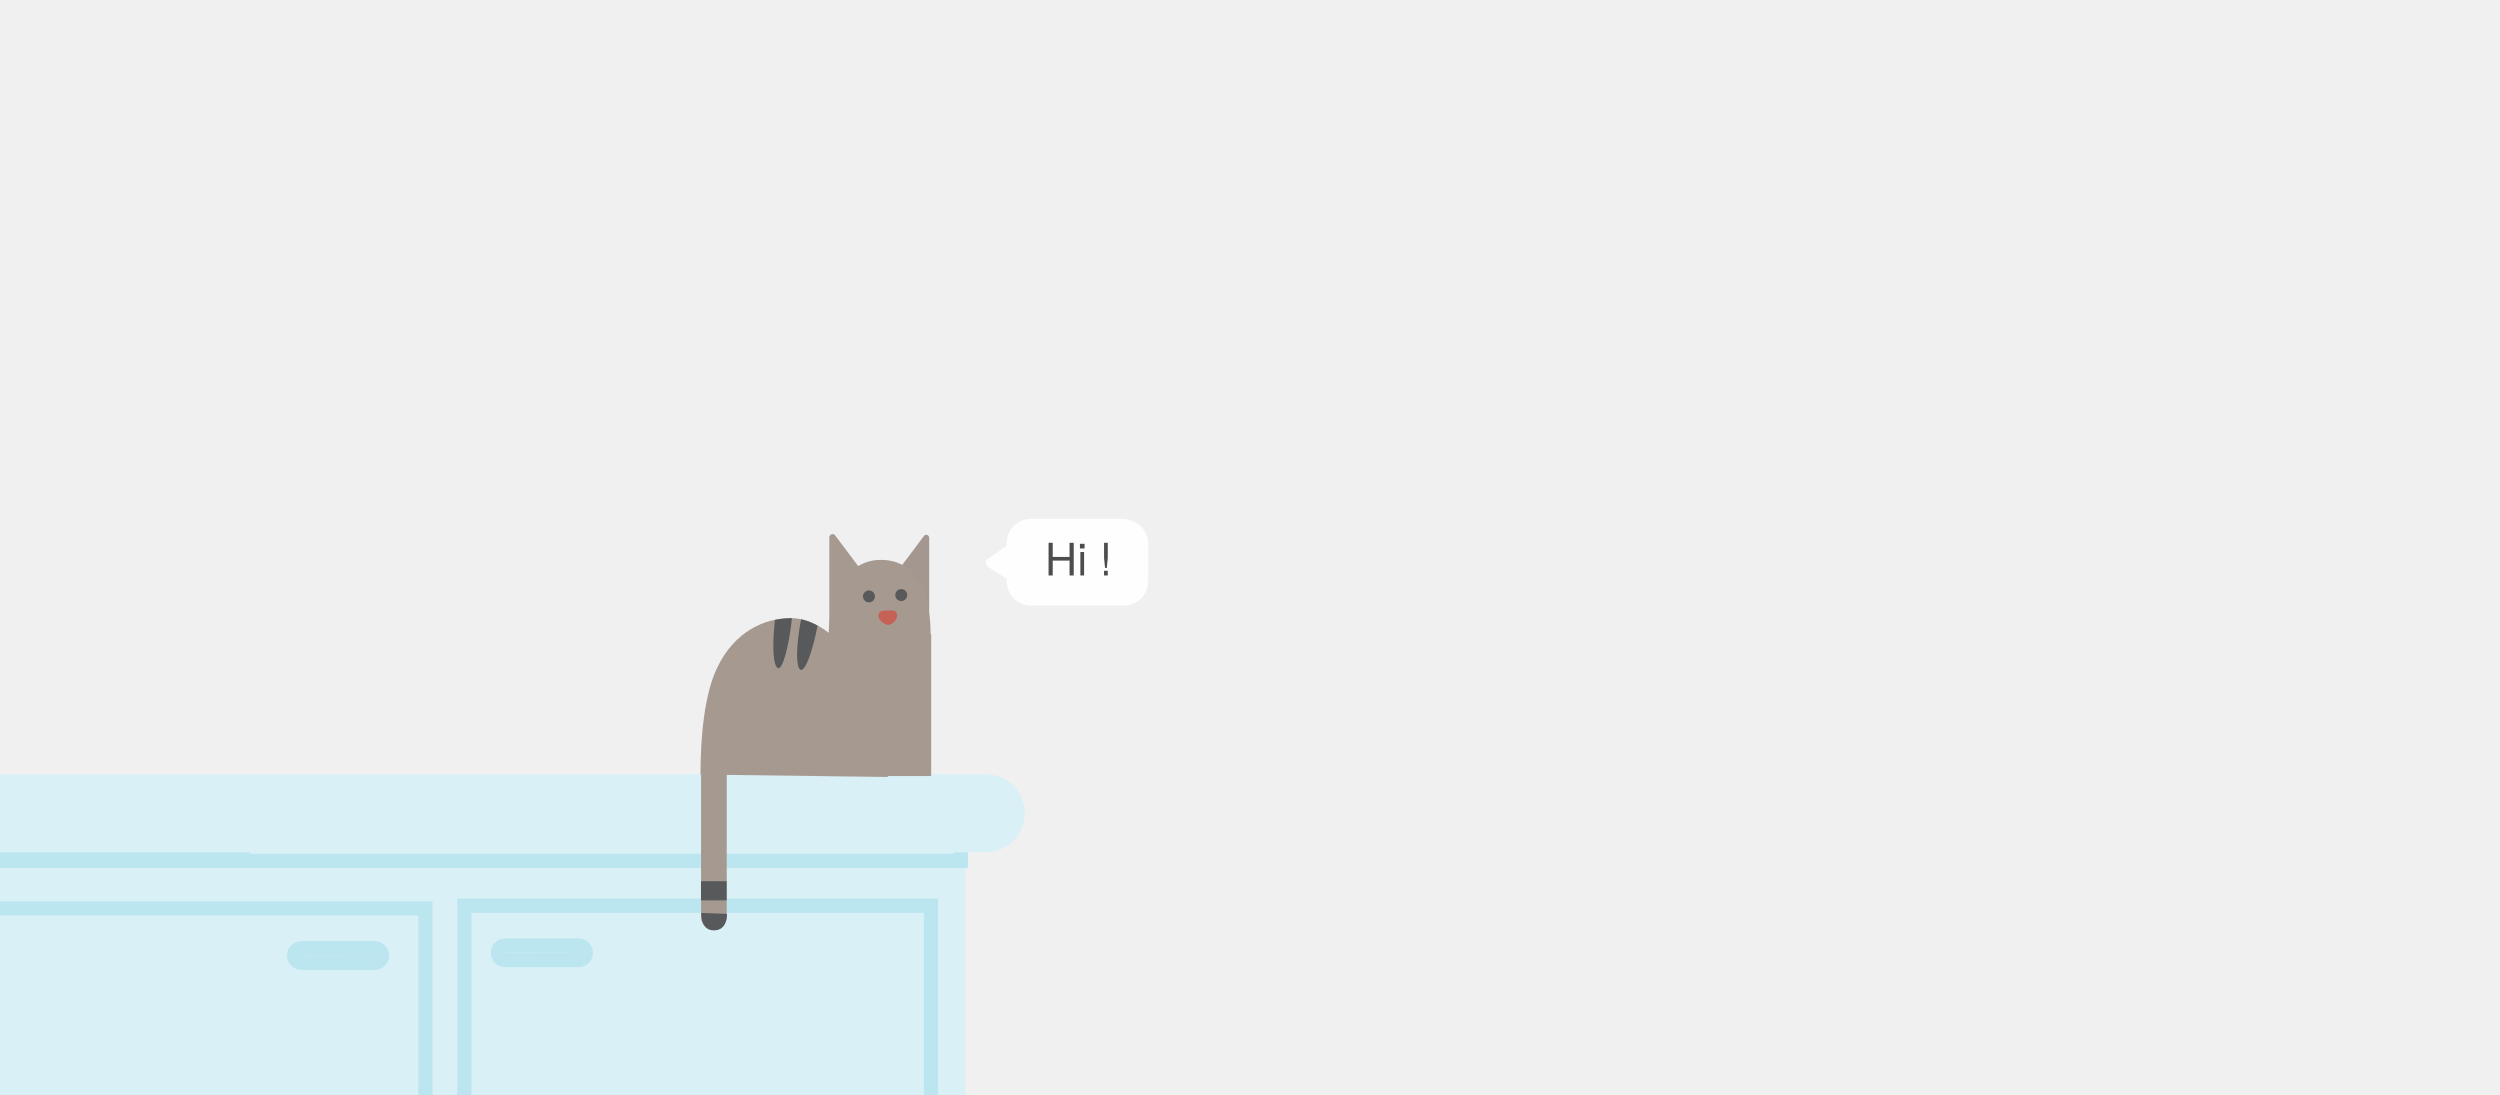
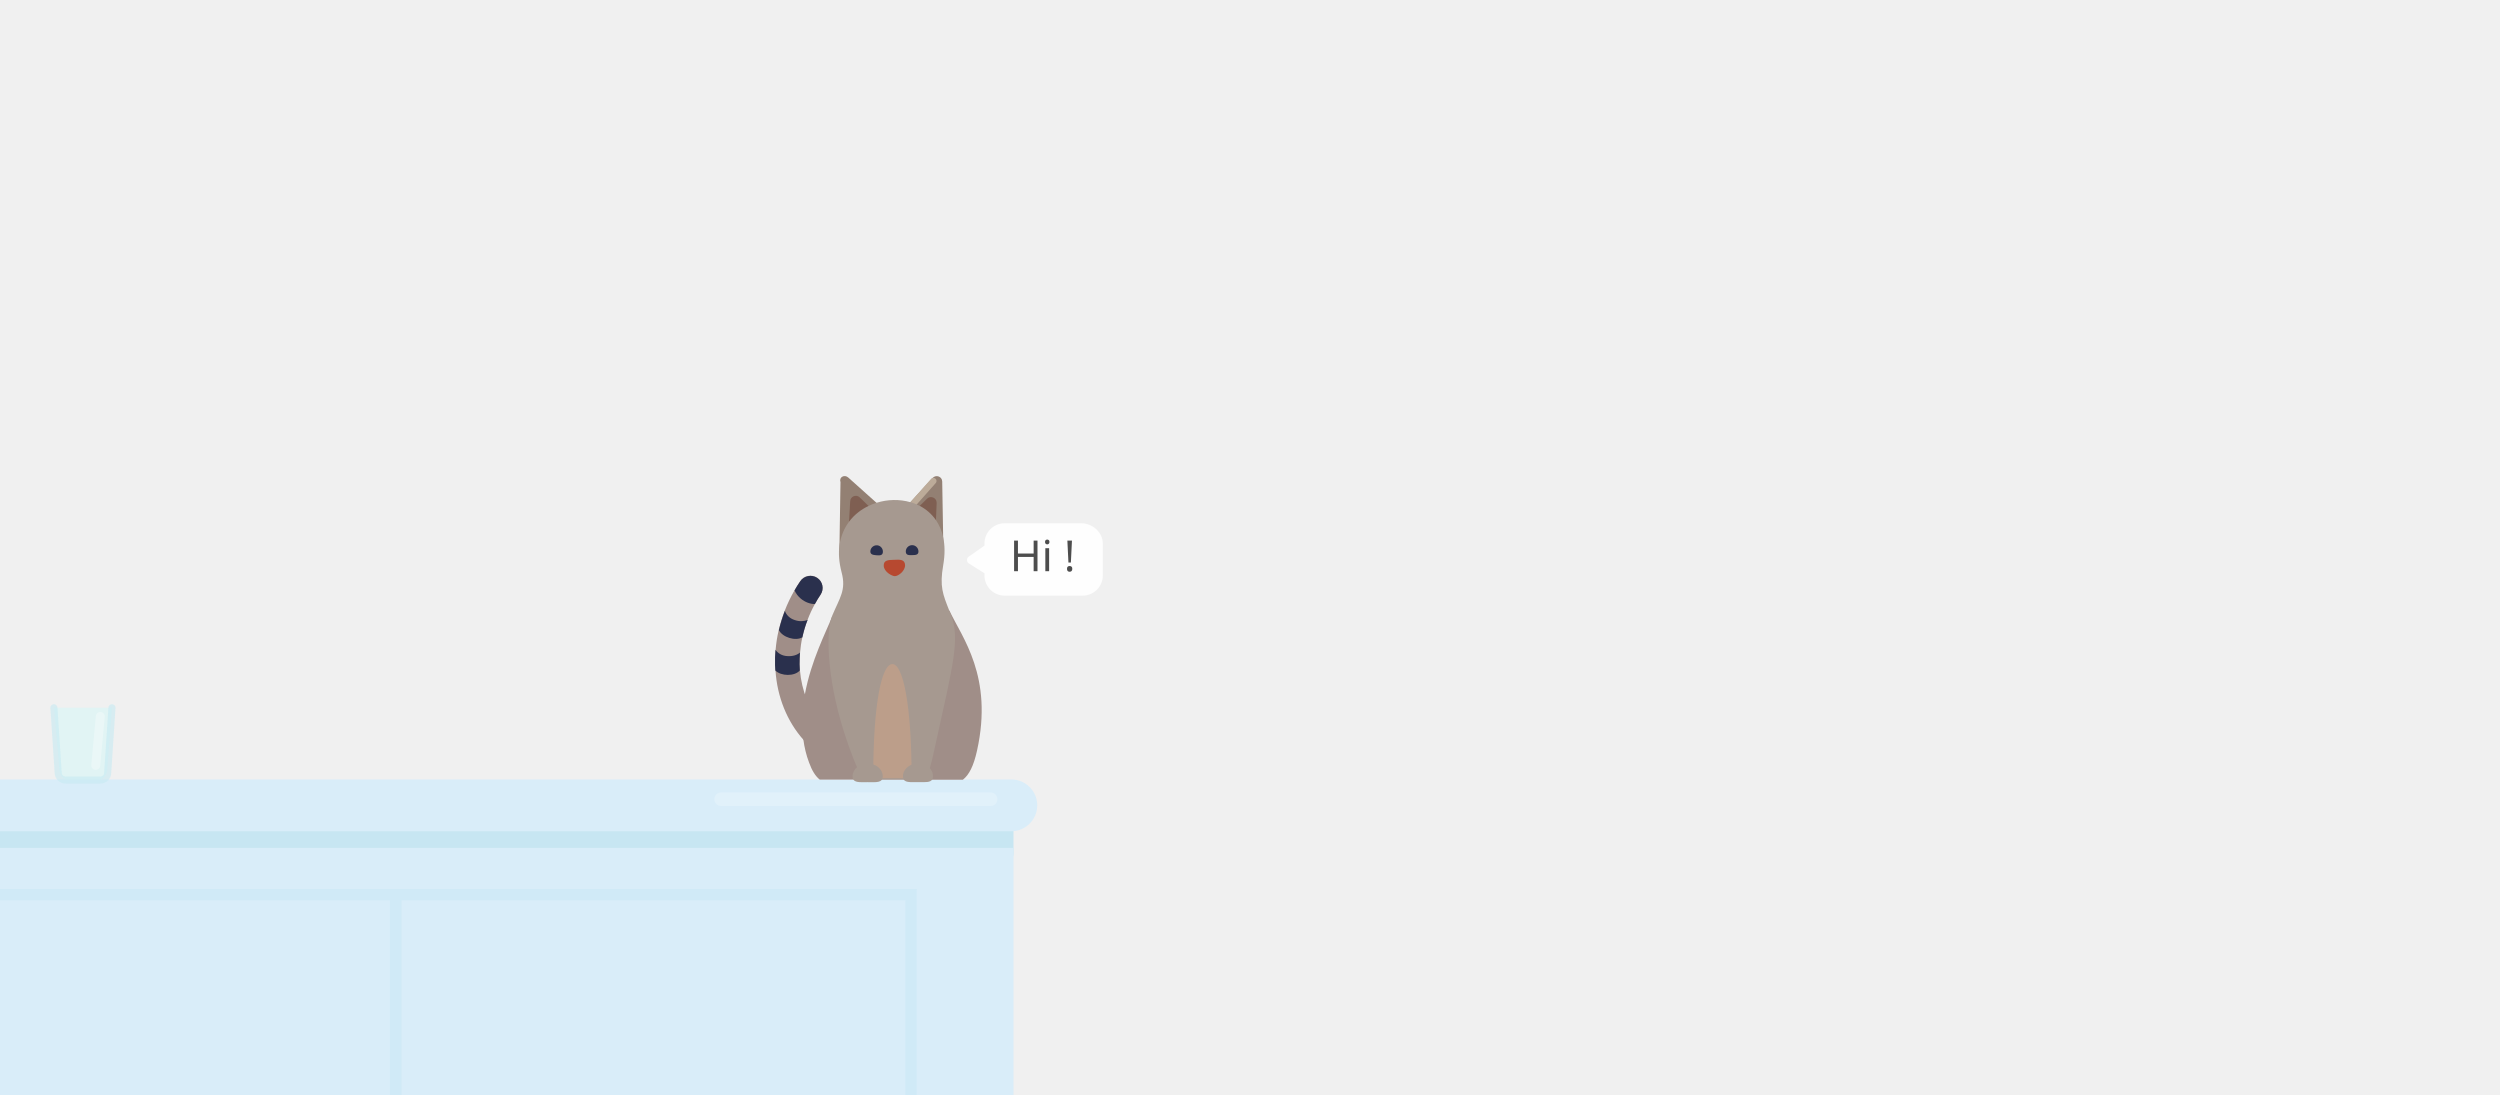
- <svg xmlns="http://www.w3.org/2000/svg" id="Layer0" viewBox="0 0 1757.31 769.24">
-   <defs>
-     <style>.cls-1{fill:#daf0f7;}.cls-2{fill:#bbe5ef;}.cls-3{fill:#a69990;}.cls-4{fill:#a39790;}.cls-5{fill:none;stroke:#a69990;stroke-linecap:round;stroke-miterlimit:10;stroke-width:18.05px;}.cls-6{fill:#58595b;}.cls-7{fill:#c66155;}.cls-8{fill:#fff;opacity:0.9;}.cls-9{font-size:31.54px;fill:#4d4d4d;font-family:HelveticaNeue, Helvetica Neue;}</style>
-   </defs>
-   <g id="Layer_4" data-name="Layer 4">
-     <polygon class="cls-1" points="-88.64 561.79 678.41 569.14 678.41 961.14 -88.64 953.79 -88.64 561.79" />
-     <path class="cls-2" d="M670.41,591.14v9h-495v-9h495m10-10H-1.17v29H680.41v-29Z" />
-     <path class="cls-1" d="M692.91,599.14h-1045a27.61,27.61,0,0,1-27.5-27.5h0a27.61,27.61,0,0,1,27.5-27.5h1045a27.61,27.61,0,0,1,27.5,27.5h0A27.61,27.61,0,0,1,692.91,599.14Z" />
-     <path class="cls-2" d="M649.41,641.64v318h-318v-318h318M299.8,638.7m359.6-7.06h-338v338h338v-338Z" />
-     <path class="cls-2" d="M406.71,669.64h0c.1.1,0,.1,0,.1h-51.6a.1.1,0,0,1,0-.2l51.6.1h0m-146.25,2.81h0m-51.6.1a.1.1,0,0,1-.1-.1m51.7,0h0m146.25-12.81h-51.6a10.1,10.1,0,0,0,0,20.2h51.6a10.1,10.1,0,0,0,0-20.2Z" />
-     <path class="cls-2" d="M263.44,671.54h0c.1.1,0,.1,0,.1h-51.6a.1.1,0,1,1,0-.2l51.6.1h0m-146.25,2.81h0m-51.6.1a.1.1,0,0,1-.1-.1m51.7,0h0m146.25-12.81h-51.6a10.1,10.1,0,1,0,0,20.2h51.6a10.1,10.1,0,0,0,0-20.2Z" />
+ <svg xmlns="http://www.w3.org/2000/svg" version="1.1" id="Layer0" x="0px" y="0px" viewBox="0 0 1757.3 769.2" style="enable-background:new 0 0 1757.3 769.2;" xml:space="preserve">
+   <style type="text/css">
+ 	.st0{fill:#C7E6F2;}
+ 	.st1{fill:#D9EDF9;}
+ 	.st2{opacity:0.2;}
+ 	.st3{fill:#FFFFFF;}
+ 	.st4{fill:none;stroke:#D0EAF7;stroke-width:8;stroke-miterlimit:10;}
+ 	.st5{opacity:0.9;fill:#FFFFFF;enable-background:new    ;}
+ 	.st6{fill:#4D4D4D;}
+ 	.st7{font-family:'MoskBold700';}
+ 	.st8{font-size:30.135px;}
+ 	.st9{fill:#A08E88;}
+ 	.st10{fill:#2A304D;}
+ 	.st11{fill:#938073;}
+ 	.st12{fill:#7F5F52;}
+ 	.st13{fill:none;stroke:#BCAB99;stroke-width:4.395;stroke-linecap:round;stroke-miterlimit:10;}
+ 	.st14{fill:#A69990;}
+ 	.st15{fill:#B74930;}
+ 	.st16{fill:#BC9E8A;}
+ 	.st17{opacity:0.6;fill:#D7F7F7;}
+ 	
+ 		.st18{opacity:0.3;fill:none;stroke:#FFFFFF;stroke-width:6.262;stroke-linecap:round;stroke-miterlimit:10;enable-background:new    ;}
+ 	.st19{opacity:0.6;fill:none;stroke:#C7EAF2;stroke-width:5;stroke-linecap:round;stroke-miterlimit:10;}
+ </style>
+   <g>
+     <path class="st0" d="M705.6,607h-837c-3.7,0-6.8-3-6.8-6.8v-31.8c0-3.7,3-6.8,6.8-6.8h837c3.7,0,6.8,3,6.8,6.8v31.8   C712.4,603.9,709.3,607,705.6,607z" />
+     <path class="st1" d="M710.9,584.3h-847.3c-10.1,0-18.2-8.2-18.2-18.2v0c0-10.1,8.2-18.2,18.2-18.2h847.3c10.1,0,18.2,8.2,18.2,18.2   v0C729.1,576.1,720.9,584.3,710.9,584.3z" />
+     <g class="st2">
+       <path class="st3" d="M696.3,566.6H506.9c-2.7,0-4.8-2.2-4.8-4.8v0c0-2.7,2.2-4.8,4.8-4.8h189.4c2.7,0,4.8,2.2,4.8,4.8v0    C701.2,564.4,699,566.6,696.3,566.6z" />
+     </g>
+     <rect x="-138.1" y="596" class="st1" width="850.5" height="407.4" />
+     <rect x="-84.1" y="628.9" class="st4" width="362.2" height="244.8" />
+     <rect x="278.2" y="628.9" class="st4" width="362.2" height="244.8" />
  </g>
-   <path class="cls-3" d="M624.06,546.14c0-64.62-36.59-111.66-68.23-111.66-18.37,0-39.51,9.35-51.74,34.89-8.85,18.42-11.7,48-11.7,75.09" />
-   <path class="cls-4" d="M653.14,442.66V378a2.07,2.07,0,0,0-3.5-1.5L627.54,406a2,2,0,0,0-.1,2.8l22.1,35.1A2,2,0,0,0,653.14,442.66Z" />
-   <path class="cls-3" d="M654.14,445.66c0,10-13.41,14-33.19,14s-38.41-6-38.41-14c0-23.3,10.45-52.1,36.67-52.1C647.17,393.56,654.14,422.36,654.14,445.66Z" />
-   <path class="cls-3" d="M582.94,450.46v-72.7a2.33,2.33,0,0,1,3.9-1.7l24.9,33.2a2.33,2.33,0,0,1,.1,3.2L586.94,452A2.29,2.29,0,0,1,582.94,450.46Z" />
-   <line class="cls-5" x1="501.81" y1="540.34" x2="501.81" y2="644.64" />
-   <path class="cls-6" d="M629.3,418.28a4.2,4.2,0,1,0,4.2-4.2A4.2,4.2,0,0,0,629.3,418.28Z" />
-   <path class="cls-6" d="M606.61,419.23a4.2,4.2,0,1,0,4.2-4.2A4.2,4.2,0,0,0,606.61,419.23Z" />
-   <path class="cls-7" d="M617.51,433c.14,3.63,5,6.27,6.84,6.27,2.21,0,6.41-3.21,6.27-6.84s-3.21-3.42-6.84-3.28S617.37,429.35,617.51,433Z" />
-   <path class="cls-6" d="M511.06,642.38c-.15,4.37-1.29,11.59-9.33,11.59-7.59,0-8.92-7.86-8.77-12.23" />
-   <path class="cls-6" d="M544.71,435.75c-2.18,20.12-1,32.7,2.2,33.91s7.61-15,9.79-35.13c0,0-4.43.11-6,.28S544.71,435.75,544.71,435.75Z" />
-   <path class="cls-6" d="M574.69,439.72c-3.68,19.35-9.06,33-12.15,31s-3.12-16.07.56-35.42a41.33,41.33,0,0,1,5.54,1.6C570.69,437.73,574.69,439.72,574.69,439.72Z" />
-   <rect class="cls-6" x="492.74" y="619.42" width="18.03" height="13.47" />
-   <rect class="cls-3" x="583.08" y="445.56" width="71.47" height="99.94" />
-   <path class="cls-2" d="M294.05,643.52v318h-318v-318h318m-349.6-2.94,359.6-7.06h-338v338h338v-338Z" />
-   <path class="cls-8" d="M789.07,364.72H724.64a17,17,0,0,0-17,17v1.81l-13.59,9.59a3.63,3.63,0,0,0,0,5.13l13.59,8.59v1.81a17,17,0,0,0,17,17h65.43a17,17,0,0,0,17-17V381.72C807.07,372.37,798.42,364.72,789.07,364.72Z" />
-   <text class="cls-9" transform="translate(734.44 404.53)">Hi !</text>
+   <g>
+     <path class="st5" d="M760.1,367.8h-53.9c-7.9,0-14.2,6.4-14.2,14.2v1.5l-11.4,8c-1.2,1.2-1.2,3.1,0,4.3l11.4,7.2v1.5   c0,7.9,6.4,14.2,14.2,14.2h54.8c7.9,0,14.2-6.4,14.2-14.2v-22.5C775.2,374.2,767.9,367.8,760.1,367.8z" />
+     <text transform="matrix(1 0 0 1 709.8975 401.4922)" class="st6 st7 st8">Hi !</text>
+     <g>
+       <path class="st9" d="M618.3,538c-0.7,3.2-3.1,5.6-6.1,6.4c-1.3,0.4-2.7,0.4-4.1,0.1c-17.4-3.8-32.4-12.2-43.2-24.3    c-11.6-13-18.6-30.2-19.8-49c0,0,0,0,0,0c-0.1-1.3-0.1-2.6-0.2-3.9c-0.1-3.5,0-7.1,0.3-10.6c0.4-4.7,1.1-9.3,2.2-13.9    c1.1-4.6,2.5-9.1,4.2-13.5c1.9-4.9,4.2-9.7,6.9-14.4c1.2-2.2,2.6-4.3,4-6.4c2.6-3.9,8-5,11.9-2.4c3.9,2.6,5,8,2.4,11.9    c-1.4,2.1-2.8,4.3-4,6.6c-2,3.6-3.7,7.3-5.1,11c-1.6,4-2.8,8.2-3.7,12.3c-0.8,3.5-1.3,7.1-1.6,10.7c-0.2,2.8-0.3,5.5-0.3,8.3    c0,1.4,0.1,2.9,0.2,4.3c1.2,14.5,6.6,27.7,15.4,37.5c8.5,9.5,19.9,15.9,34.1,19C616.4,528.8,619.3,533.3,618.3,538z" />
+       <path class="st10" d="M576.8,418c-1.4,2.1-2.8,4.3-4,6.6c-3.3,0-6.9-1.3-9.9-3.8c-2-1.7-3.5-3.7-4.4-5.8c1.2-2.2,2.6-4.3,4-6.4    c2.6-3.9,8-5,11.9-2.4C578.4,408.8,579.4,414.1,576.8,418z" />
+       <path class="st10" d="M567.7,435.7c-1.6,4-2.8,8.2-3.7,12.3c-4.9,2.8-14,0-16.5-5.1c1.1-4.6,2.5-9.1,4.2-13.5    c1,2.7,3.2,5.3,7.1,6.5C562,437,565.3,436.8,567.7,435.7z" />
+       <path class="st10" d="M562.3,458.7c-0.2,2.8-0.3,5.5-0.3,8.3c0,1.4,0.1,2.9,0.2,4.3c-3.7,4.2-13.1,4.1-17.2,0c0,0,0,0,0,0    c-0.1-1.3-0.1-2.6-0.2-3.9c-0.1-3.5,0-7.1,0.3-10.6c1.7,2.3,4.5,4.3,8.6,4.4C557.3,461.4,560.4,460.4,562.3,458.7z" />
+     </g>
+     <path class="st11" d="M596.3,335.7l24.9,22.3L590,389l0.8-50.2C589.6,335.3,593.7,333.3,596.3,335.7z" />
+     <path class="st12" d="M604.3,349.6l23.9,23.3l-33.4,29.7l2.8-50.1C597.6,349,601.8,347.2,604.3,349.6z" />
+     <path class="st11" d="M655.5,336L633,360.6l30.2,30.4l-0.9-52.6C662.2,334.9,657.9,333.4,655.5,336z" />
+     <path class="st12" d="M651.7,350.5l-23.9,23.3l28.5,32.1l2.1-52.5C658.4,349.9,654.2,348.1,651.7,350.5z" />
+     <line class="st13" x1="640.2" y1="356" x2="656.1" y2="338.1" />
+     <path class="st9" d="M648.9,548.1h0.2h27.7c4.4-3.4,7.6-9.7,10-20.6c11.5-52-10.5-79.3-19.4-98.2l-82.5,8.2l0.2-4.6   c-0.1,0.2-0.2,0.4-0.2,0.6c0,0.1,0,0.1-0.1,0.2c-4,10.2-14.7,30.6-19,54.2v0c-1,5.3-1.6,10.8-1.8,16.4c-0.2,5.1,0,10.3,0.7,15.5   c0.7,5.4,2,10.9,4,16.2c2.1,5.8,4.5,9.6,7.5,12h30h4.8H648.9z" />
+     <path class="st14" d="M648.9,548.1c2.1-1.5,3.6-4.2,5-9.3c1.3-4.4,2.6-10.4,4.4-18.8c11.5-52,16.5-70.9,10.4-87.1   c-0.5-1.3-0.9-2.4-1.4-3.6c-4.6-11.7-6.9-16.9-4.3-32c1.3-7.5,1.2-14,0-19.6c0,0,0,0,0,0s0,0,0,0c0,0,0,0,0,0   c-1-4.7-2.8-8.7-5.1-12.1c-3-4.3-6.9-7.7-11.4-10h0c-1.4-0.7-2.8-1.3-4.3-1.9c-0.7-0.3-1.5-0.5-2.3-0.7h0c-7.6-2.2-16-2-23.7,0.4   c-1.9,0.6-3.8,1.3-5.6,2.2c-5.3,2.5-10.1,6.2-13.7,11c-3.4,4.5-5.8,10.1-6.8,16.5c0,0,0,0,0,0v0c0,0,0,0,0,0   c-0.8,5.7-0.4,12.1,1.5,19.3c3.3,12.4-1.3,17.7-6.6,30.3c-0.1,0.2-0.2,0.4-0.2,0.6c0,0.1,0,0.1-0.1,0.2c-4.6,12.6-3,48.4,11.1,88.6   v0c0.3,0.8,0.5,1.5,0.8,2.3c1.2,3.3,2.2,6.1,3.2,8.6c0.7,1.8,1.4,3.5,2,4.9c1,2.3,2,4.2,3.1,5.6c1.6,2.2,3.4,3.5,5.8,4.3   c0,0,0.1,0,0.1,0H648.9z" />
+     <g>
+       <path class="st15" d="M621.2,397.8c0.2,4.1,5.7,7.2,7.8,7.2c2.5,0,7.3-3.7,7.2-7.8c-0.2-4.1-3.7-3.9-7.8-3.7    C624.3,393.6,621,393.7,621.2,397.8z" />
+       <path class="st10" d="M645.6,387.5c-0.1-2.5-2.2-4.4-4.6-4.3c-2.5,0.1-4.4,2.2-4.3,4.6c0.1,2.5,2.1,2.5,4.6,2.4    C643.7,390.2,645.7,390,645.6,387.5z" />
+       <path class="st10" d="M620.6,388.1c0.2-2.4-1.6-4.6-4-4.8s-4.6,1.6-4.8,4s1.7,2.8,4.2,3S620.4,390.5,620.6,388.1z" />
+     </g>
+     <path class="st16" d="M613.8,547c0-53.2,6-80.2,13.5-80.2c7.4,0,13.5,28.3,13.5,80.2H613.8z" />
+     <path class="st14" d="M620.5,545.6c0,4.9-4.7,4.2-10.6,4.2s-10.6,0.7-10.6-4.2s4.7-8.9,10.6-8.9S620.5,540.7,620.5,545.6z" />
+     <path class="st14" d="M655.8,545.6c0,3.8-2.8,4.2-6.7,4.2h-0.2c-1.1,0-2.4,0-3.6,0c-1.4,0-2.7,0-3.9,0c-2.4,0-4.4-0.2-5.5-1.1   c-0.8-0.6-1.2-1.6-1.2-3.1c0-3.5,2.4-6.5,5.9-8c1.4-0.6,3-0.9,4.7-0.9c3.6,0,6.8,1.5,8.7,3.8C655.2,542,655.8,543.7,655.8,545.6z" />
+   </g>
+   <path class="st17" d="M78.7,497.5l-3.3,43.5c-0.4,4.1-3.2,7.3-6.6,7.3H48.3c-3.2,0-6-2.9-6.5-6.8l-3.8-44" />
+   <line class="st18" x1="70.5" y1="503.6" x2="67.3" y2="538" />
+   <path class="st19" d="M78.7,497.5l-3,45.7c0,2.8-2.3,5.1-5.1,5.1H46c-2.8,0-5.1-2.3-5.1-5.1l-3-45.7" />
</svg>
